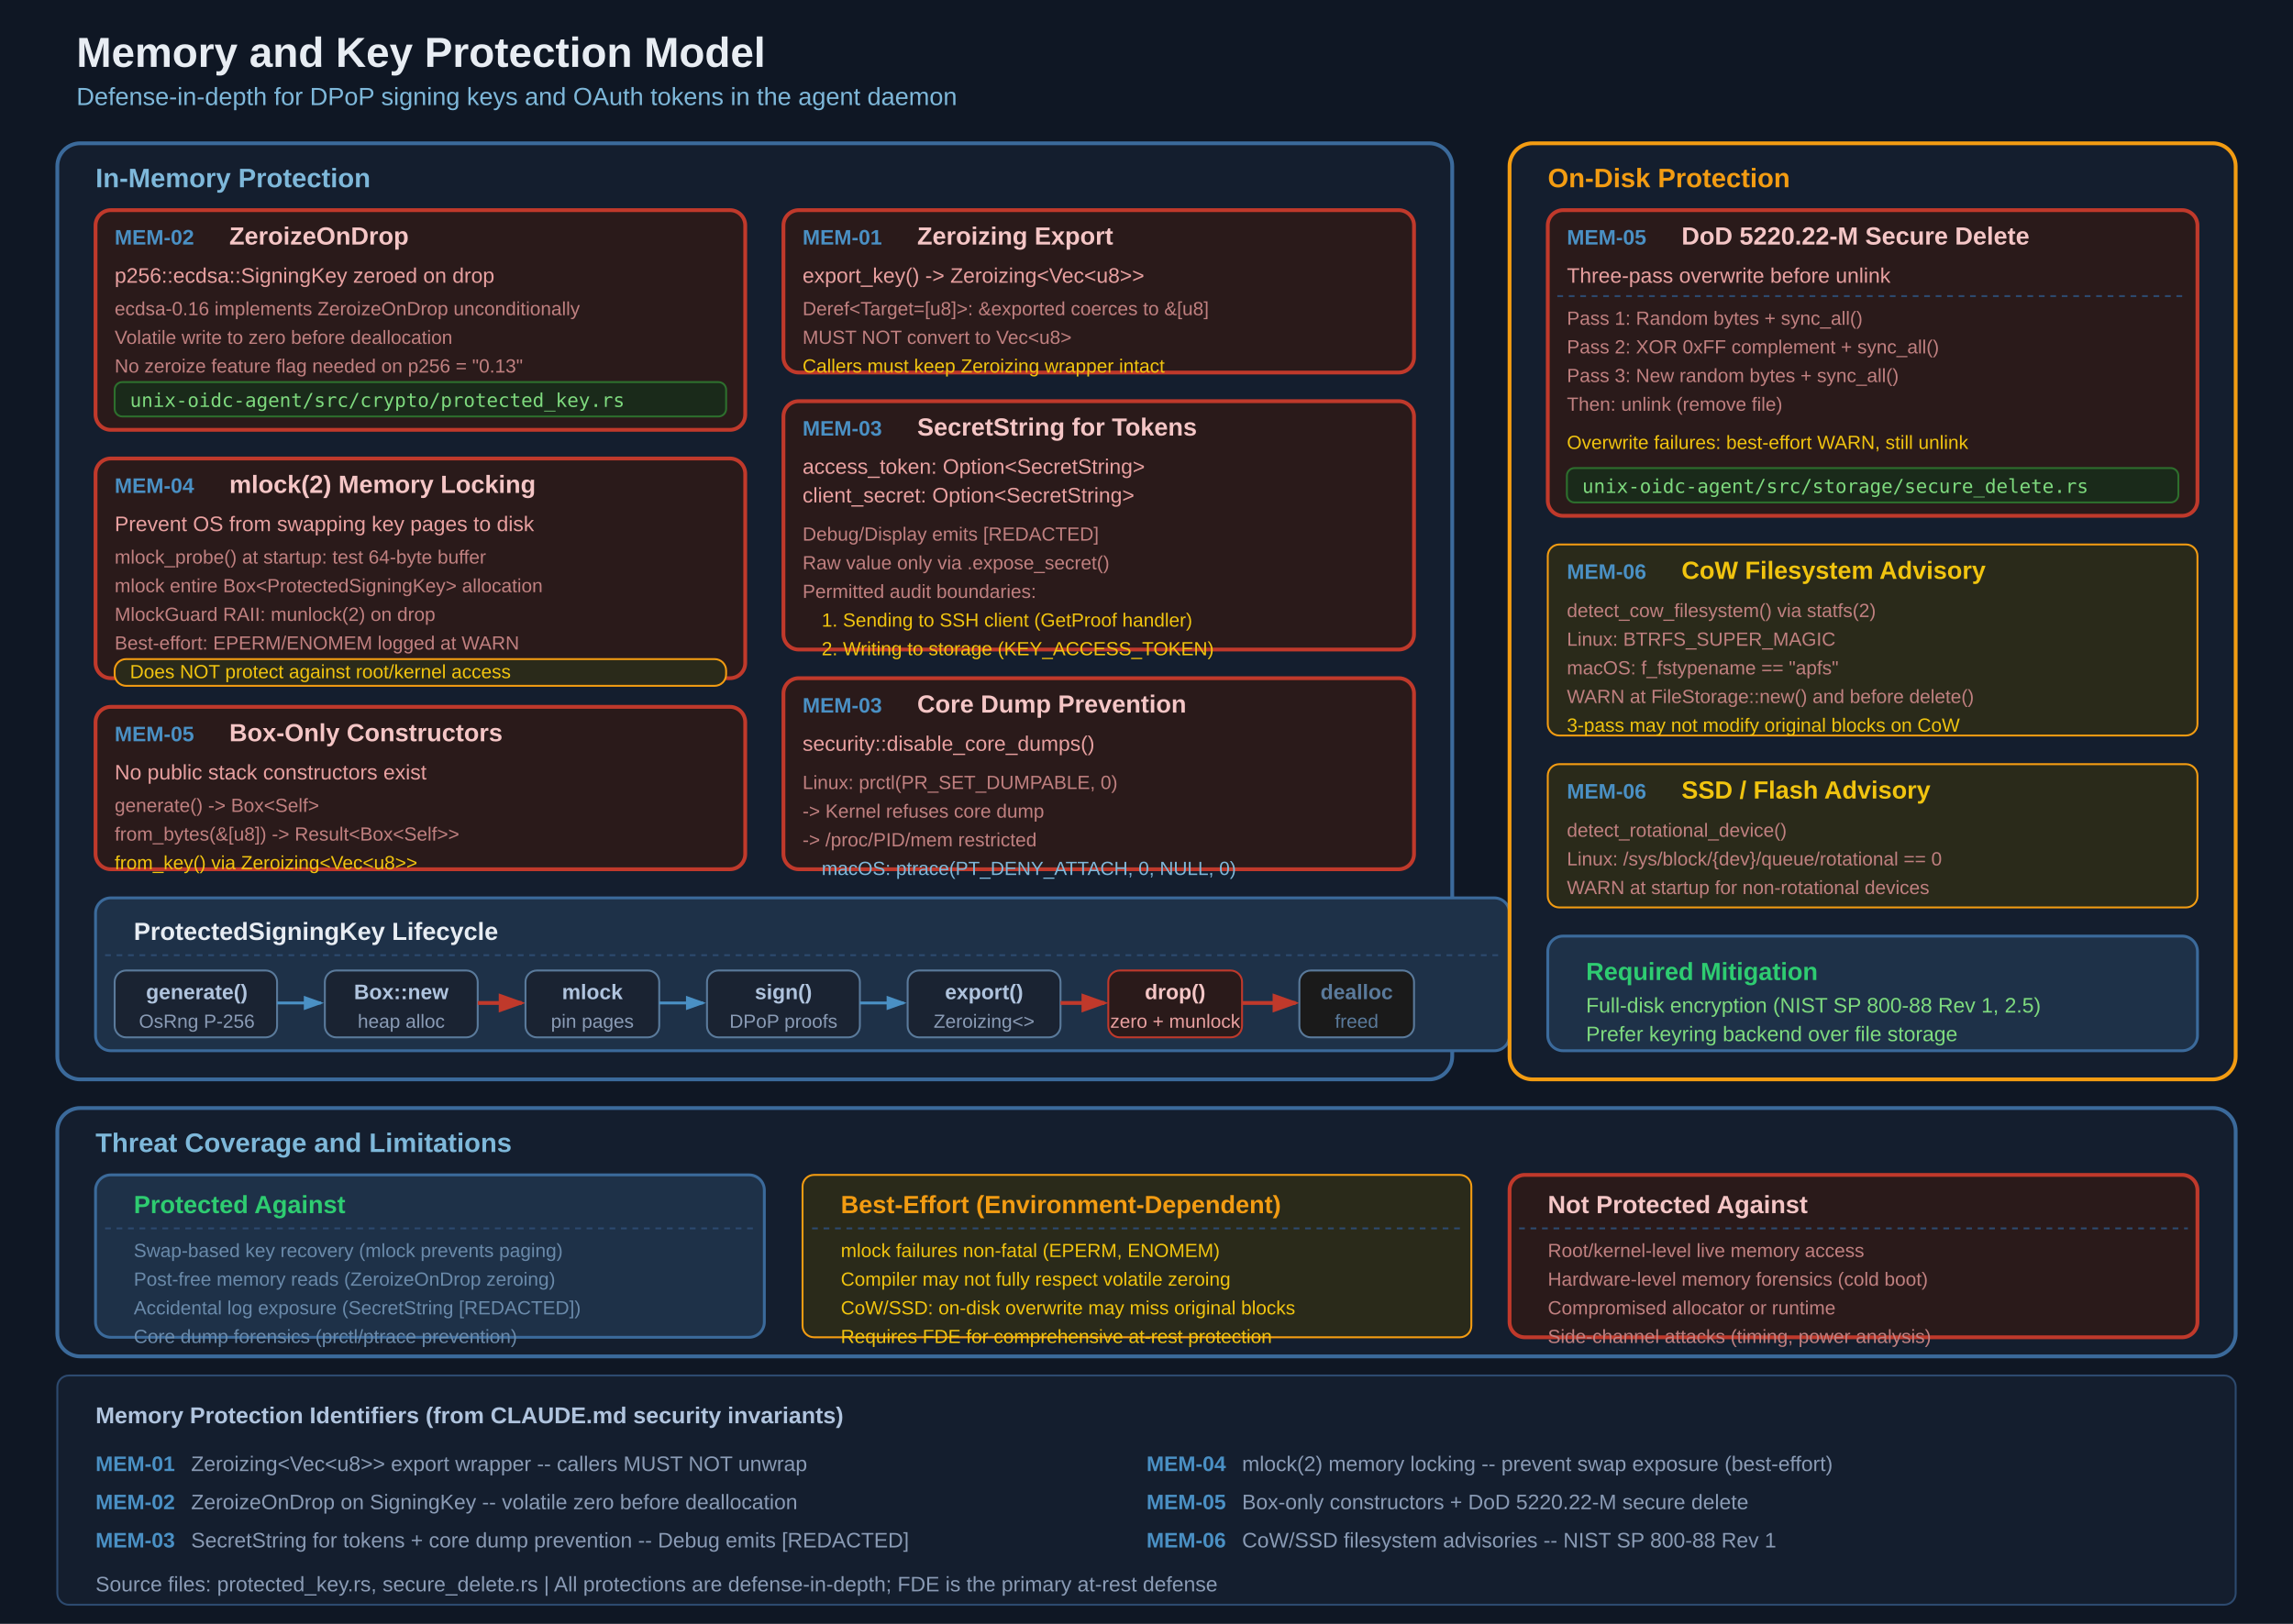
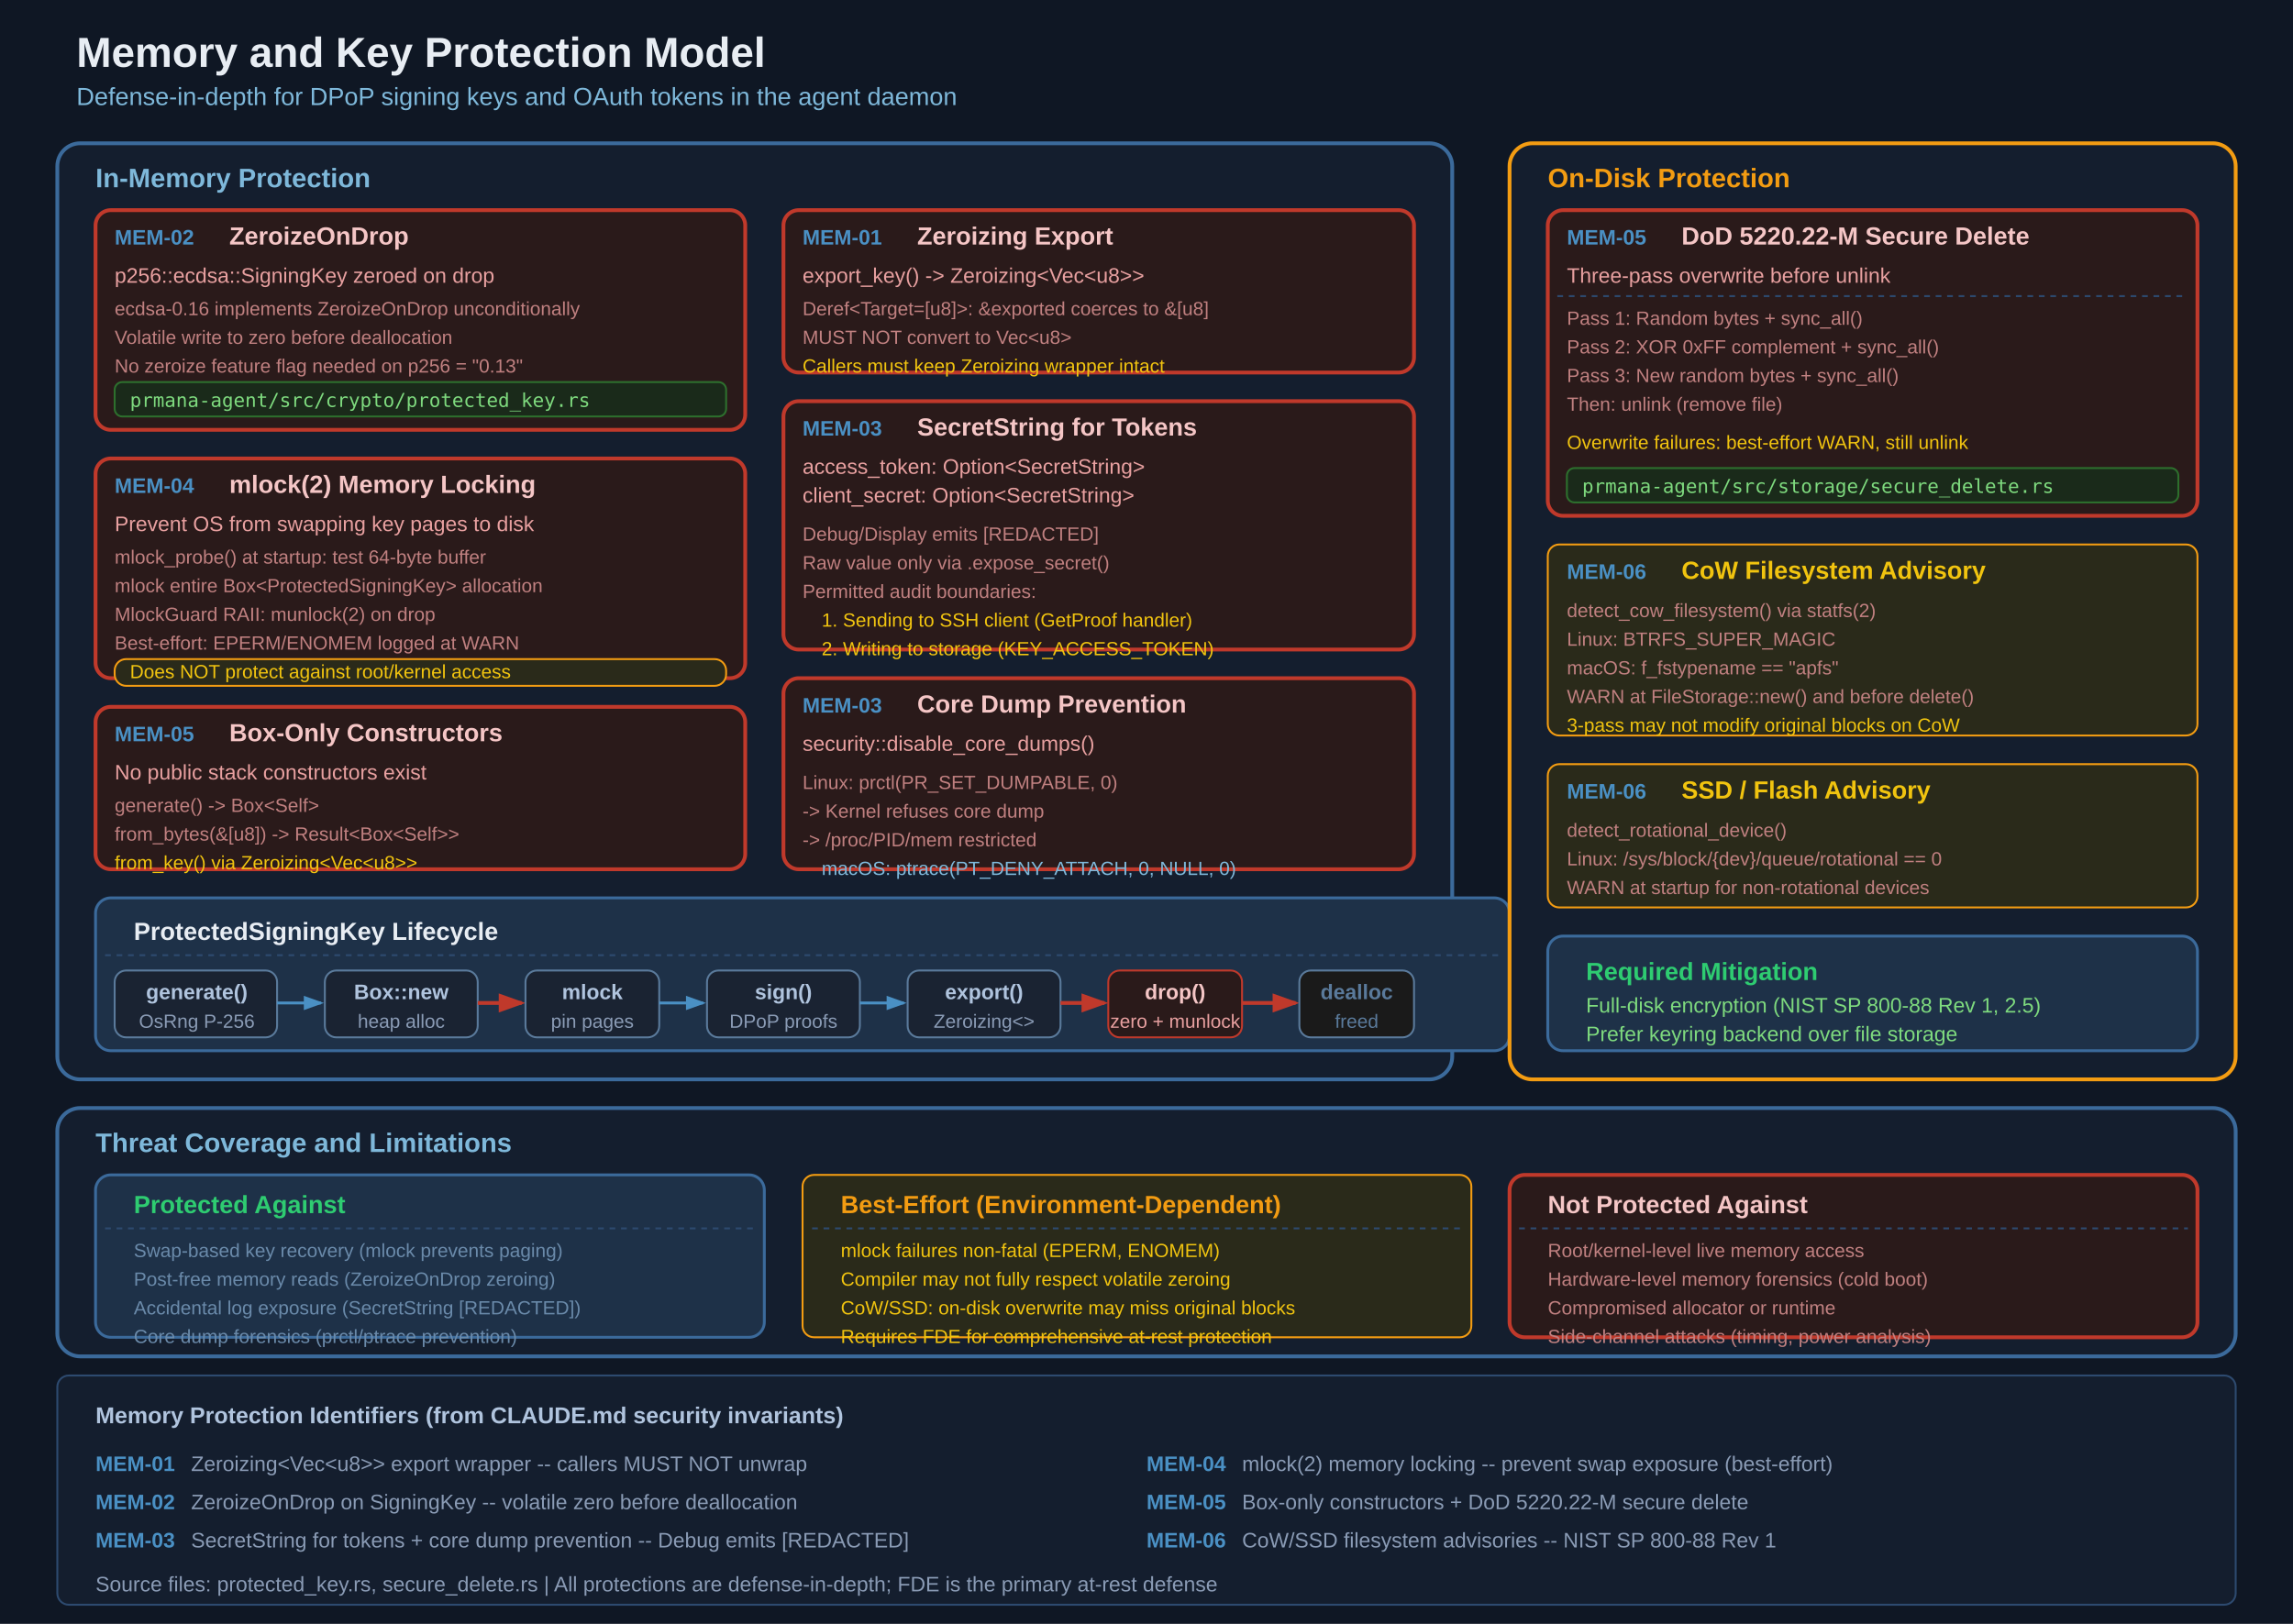
<svg xmlns="http://www.w3.org/2000/svg" viewBox="0 0 1200 850" font-family="'Segoe UI', 'Helvetica Neue', Arial, sans-serif">
  <defs>
    <style>
      .bg { fill: #0f1724; }
      .title { fill: #e8edf3; font-size: 22px; font-weight: 700; }
      .subtitle { fill: #7eb8da; font-size: 13px; }
      .mem-zone { fill: #141e2e; stroke: #3b6a9b; stroke-width: 2; rx: 12; }
      .disk-zone { fill: #141e2e; stroke: #f39c12; stroke-width: 2; rx: 12; }
      .zone-label { fill: #7eb8da; font-size: 14px; font-weight: 600; }
      .zone-label-disk { fill: #f39c12; font-size: 14px; font-weight: 600; }
      .protection { fill: #2a1a1a; stroke: #c0392b; stroke-width: 2; rx: 8; }
      .protection-label { fill: #f5c6c6; font-size: 13px; font-weight: 700; }
      .protection-sub { fill: #e8a0a0; font-size: 11px; }
      .protection-detail { fill: #c08080; font-size: 10px; }
      .component { fill: #1e3148; stroke: #3b6a9b; stroke-width: 1.5; rx: 8; }
      .component-label { fill: #e8edf3; font-size: 13px; font-weight: 600; }
      .component-sub { fill: #8a9bb5; font-size: 11px; }
      .component-detail { fill: #6a8aaa; font-size: 10px; }
      .limitation { fill: #2a2a1a; stroke: #f39c12; stroke-width: 1; rx: 6; }
      .limitation-label { fill: #f1c40f; font-size: 10px; }
      .code-ref { fill: #1a2a1a; stroke: #2d6f2d; stroke-width: 1; rx: 4; }
      .code-text { fill: #7eda7e; font-size: 10px; font-family: 'Menlo', 'Consolas', monospace; }
      .arrow { stroke: #4a90c4; stroke-width: 1.5; fill: none; marker-end: url(#arrowhead); }
      .arrow-protect { stroke: #c0392b; stroke-width: 2; fill: none; marker-end: url(#arrowhead-red); }
      .arrow-label { fill: #b0c4de; font-size: 10px; }
      .mem-id { fill: #4a90c4; font-size: 11px; font-weight: 700; }
      .lifecycle { fill: #1a2332; stroke: #5a7a9b; stroke-width: 1; rx: 6; }
      .lifecycle-label { fill: #b0c4de; font-size: 11px; font-weight: 600; text-anchor: middle; }
      .lifecycle-step { fill: #8a9bb5; font-size: 10px; text-anchor: middle; }
      .legend-box { fill: #141e2e; stroke: #2d4a6f; stroke-width: 1; rx: 6; }
      .legend-text { fill: #8a9bb5; font-size: 11px; }
      .legend-title { fill: #b0c4de; font-size: 12px; font-weight: 600; }
      .section-line { stroke: #2d4a6f; stroke-width: 1; stroke-dasharray: 3 3; }
    </style>
    <marker id="arrowhead" markerWidth="7" markerHeight="5" refX="6" refY="2.5" orient="auto">
      <polygon points="0 0, 7 2.5, 0 5" fill="#4a90c4" />
    </marker>
    <marker id="arrowhead-red" markerWidth="7" markerHeight="5" refX="6" refY="2.5" orient="auto">
      <polygon points="0 0, 7 2.5, 0 5" fill="#c0392b" />
    </marker>
  </defs>
  <rect class="bg" width="1200" height="850" />
  <text class="title" x="40" y="35">Memory and Key Protection Model</text>
  <text class="subtitle" x="40" y="55">Defense-in-depth for DPoP signing keys and OAuth tokens in the agent daemon</text>
  <rect class="mem-zone" x="30" y="75" width="730" height="490" />
  <text class="zone-label" x="50" y="98">In-Memory Protection</text>
  <rect class="protection" x="50" y="110" width="340" height="115" />
  <text class="mem-id" x="60" y="128">MEM-02</text>
  <text class="protection-label" x="120" y="128">ZeroizeOnDrop</text>
  <text class="protection-sub" x="60" y="148">p256::ecdsa::SigningKey zeroed on drop</text>
  <text class="protection-detail" x="60" y="165">ecdsa-0.16 implements ZeroizeOnDrop unconditionally</text>
  <text class="protection-detail" x="60" y="180">Volatile write to zero before deallocation</text>
  <text class="protection-detail" x="60" y="195">No zeroize feature flag needed on p256 = "0.13"</text>
  <rect class="code-ref" x="60" y="200" width="320" height="18" />
-   <text class="code-text" x="68" y="213">unix-oidc-agent/src/crypto/protected_key.rs</text>
+   <text class="code-text" x="68" y="213">prmana-agent/src/crypto/protected_key.rs</text>
  <rect class="protection" x="50" y="240" width="340" height="115" />
  <text class="mem-id" x="60" y="258">MEM-04</text>
  <text class="protection-label" x="120" y="258">mlock(2) Memory Locking</text>
  <text class="protection-sub" x="60" y="278">Prevent OS from swapping key pages to disk</text>
  <text class="protection-detail" x="60" y="295">mlock_probe() at startup: test 64-byte buffer</text>
  <text class="protection-detail" x="60" y="310">mlock entire Box&lt;ProtectedSigningKey&gt; allocation</text>
  <text class="protection-detail" x="60" y="325">MlockGuard RAII: munlock(2) on drop</text>
  <text class="protection-detail" x="60" y="340">Best-effort: EPERM/ENOMEM logged at WARN</text>
  <rect class="limitation" x="60" y="345" width="320" height="14" />
  <text class="limitation-label" x="68" y="355">Does NOT protect against root/kernel access</text>
  <rect class="protection" x="50" y="370" width="340" height="85" />
  <text class="mem-id" x="60" y="388">MEM-05</text>
  <text class="protection-label" x="120" y="388">Box-Only Constructors</text>
  <text class="protection-sub" x="60" y="408">No public stack constructors exist</text>
  <text class="protection-detail" x="60" y="425">generate() -&gt; Box&lt;Self&gt;</text>
  <text class="protection-detail" x="60" y="440">from_bytes(&amp;[u8]) -&gt; Result&lt;Box&lt;Self&gt;&gt;</text>
  <text class="protection-detail" x="60" y="455" style="fill: #f1c40f;">from_key() via Zeroizing&lt;Vec&lt;u8&gt;&gt;</text>
  <rect class="protection" x="410" y="110" width="330" height="85" />
  <text class="mem-id" x="420" y="128">MEM-01</text>
  <text class="protection-label" x="480" y="128">Zeroizing Export</text>
  <text class="protection-sub" x="420" y="148">export_key() -&gt; Zeroizing&lt;Vec&lt;u8&gt;&gt;</text>
  <text class="protection-detail" x="420" y="165">Deref&lt;Target=[u8]&gt;: &amp;exported coerces to &amp;[u8]</text>
  <text class="protection-detail" x="420" y="180">MUST NOT convert to Vec&lt;u8&gt;</text>
  <text class="protection-detail" x="420" y="195" style="fill: #f1c40f;">Callers must keep Zeroizing wrapper intact</text>
  <rect class="protection" x="410" y="210" width="330" height="130" />
  <text class="mem-id" x="420" y="228">MEM-03</text>
  <text class="protection-label" x="480" y="228">SecretString for Tokens</text>
  <text class="protection-sub" x="420" y="248">access_token: Option&lt;SecretString&gt;</text>
  <text class="protection-sub" x="420" y="263">client_secret: Option&lt;SecretString&gt;</text>
  <text class="protection-detail" x="420" y="283">Debug/Display emits [REDACTED]</text>
  <text class="protection-detail" x="420" y="298">Raw value only via .expose_secret()</text>
  <text class="protection-detail" x="420" y="313">Permitted audit boundaries:</text>
  <text class="protection-detail" x="430" y="328" style="fill: #f1c40f;">1. Sending to SSH client (GetProof handler)</text>
  <text class="protection-detail" x="430" y="343" style="fill: #f1c40f;">2. Writing to storage (KEY_ACCESS_TOKEN)</text>
  <rect class="protection" x="410" y="355" width="330" height="100" />
  <text class="mem-id" x="420" y="373">MEM-03</text>
  <text class="protection-label" x="480" y="373">Core Dump Prevention</text>
  <text class="protection-sub" x="420" y="393">security::disable_core_dumps()</text>
  <text class="protection-detail" x="420" y="413">Linux: prctl(PR_SET_DUMPABLE, 0)</text>
  <text class="protection-detail" x="420" y="428">  -&gt; Kernel refuses core dump</text>
  <text class="protection-detail" x="420" y="443">  -&gt; /proc/PID/mem restricted</text>
  <text class="protection-detail" x="430" y="458" style="fill: #7eb8da;">macOS: ptrace(PT_DENY_ATTACH, 0, NULL, 0)</text>
  <rect class="component" x="50" y="470" width="740" height="80" />
  <text class="component-label" x="70" y="492">ProtectedSigningKey Lifecycle</text>
  <line class="section-line" x1="55" y1="500" x2="785" y2="500" />
  <rect class="lifecycle" x="60" y="508" width="85" height="35" />
  <text class="lifecycle-label" x="103" y="523">generate()</text>
  <text class="lifecycle-step" x="103" y="538">OsRng P-256</text>
  <path class="arrow" d="M 145,525 L 168,525" />
  <rect class="lifecycle" x="170" y="508" width="80" height="35" />
  <text class="lifecycle-label" x="210" y="523">Box::new</text>
  <text class="lifecycle-step" x="210" y="538">heap alloc</text>
  <path class="arrow-protect" d="M 250,525 L 273,525" />
  <rect class="lifecycle" x="275" y="508" width="70" height="35" />
  <text class="lifecycle-label" x="310" y="523">mlock</text>
  <text class="lifecycle-step" x="310" y="538">pin pages</text>
  <path class="arrow" d="M 345,525 L 368,525" />
  <rect class="lifecycle" x="370" y="508" width="80" height="35" />
  <text class="lifecycle-label" x="410" y="523">sign()</text>
  <text class="lifecycle-step" x="410" y="538">DPoP proofs</text>
  <path class="arrow" d="M 450,525 L 473,525" />
  <rect class="lifecycle" x="475" y="508" width="80" height="35" />
  <text class="lifecycle-label" x="515" y="523">export()</text>
  <text class="lifecycle-step" x="515" y="538">Zeroizing&lt;&gt;</text>
  <path class="arrow-protect" d="M 555,525 L 578,525" />
  <rect class="lifecycle" x="580" y="508" width="70" height="35" style="fill: #2a1a1a; stroke: #c0392b;" />
  <text class="lifecycle-label" x="615" y="523" style="fill: #f5c6c6;">drop()</text>
  <text class="lifecycle-step" x="615" y="538" style="fill: #e8a0a0;">zero + munlock</text>
  <path class="arrow-protect" d="M 650,525 L 678,525" />
  <rect class="lifecycle" x="680" y="508" width="60" height="35" style="fill: #1a1a1a; stroke: #5a7a9b;" />
  <text class="lifecycle-label" x="710" y="523" style="fill: #5a7a9b;">dealloc</text>
  <text class="lifecycle-step" x="710" y="538" style="fill: #5a7a9b;">freed</text>
  <rect class="disk-zone" x="790" y="75" width="380" height="490" />
  <text class="zone-label-disk" x="810" y="98">On-Disk Protection</text>
  <rect class="protection" x="810" y="110" width="340" height="160" />
  <text class="mem-id" x="820" y="128">MEM-05</text>
  <text class="protection-label" x="880" y="128">DoD 5220.22-M Secure Delete</text>
  <text class="protection-sub" x="820" y="148">Three-pass overwrite before unlink</text>
  <line class="section-line" x1="815" y1="155" x2="1145" y2="155" />
  <text class="protection-detail" x="820" y="170">Pass 1: Random bytes + sync_all()</text>
  <text class="protection-detail" x="820" y="185">Pass 2: XOR 0xFF complement + sync_all()</text>
  <text class="protection-detail" x="820" y="200">Pass 3: New random bytes + sync_all()</text>
  <text class="protection-detail" x="820" y="215">Then: unlink (remove file)</text>
  <text class="protection-detail" x="820" y="235" style="fill: #f1c40f;">Overwrite failures: best-effort WARN, still unlink</text>
  <rect class="code-ref" x="820" y="245" width="320" height="18" />
-   <text class="code-text" x="828" y="258">unix-oidc-agent/src/storage/secure_delete.rs</text>
+   <text class="code-text" x="828" y="258">prmana-agent/src/storage/secure_delete.rs</text>
  <rect class="limitation" x="810" y="285" width="340" height="100" />
  <text class="mem-id" x="820" y="303">MEM-06</text>
  <text class="protection-label" x="880" y="303" style="fill: #f1c40f;">CoW Filesystem Advisory</text>
  <text class="protection-detail" x="820" y="323">detect_cow_filesystem() via statfs(2)</text>
  <text class="protection-detail" x="820" y="338">Linux: BTRFS_SUPER_MAGIC</text>
  <text class="protection-detail" x="820" y="353">macOS: f_fstypename == "apfs"</text>
  <text class="protection-detail" x="820" y="368">WARN at FileStorage::new() and before delete()</text>
  <text class="limitation-label" x="820" y="383">3-pass may not modify original blocks on CoW</text>
  <rect class="limitation" x="810" y="400" width="340" height="75" />
  <text class="mem-id" x="820" y="418">MEM-06</text>
  <text class="protection-label" x="880" y="418" style="fill: #f1c40f;">SSD / Flash Advisory</text>
  <text class="protection-detail" x="820" y="438">detect_rotational_device()</text>
  <text class="protection-detail" x="820" y="453">Linux: /sys/block/{dev}/queue/rotational == 0</text>
  <text class="protection-detail" x="820" y="468">WARN at startup for non-rotational devices</text>
  <rect class="component" x="810" y="490" width="340" height="60" />
  <text class="component-label" x="830" y="513" style="fill: #2ecc71;">Required Mitigation</text>
  <text class="component-sub" x="830" y="530" style="fill: #7eda7e;">Full-disk encryption (NIST SP 800-88 Rev 1, 2.5)</text>
  <text class="component-sub" x="830" y="545" style="fill: #7eda7e;">Prefer keyring backend over file storage</text>
  <rect class="mem-zone" x="30" y="580" width="1140" height="130" />
  <text class="zone-label" x="50" y="603">Threat Coverage and Limitations</text>
  <rect class="component" x="50" y="615" width="350" height="85" />
  <text class="component-label" x="70" y="635" style="fill: #2ecc71;">Protected Against</text>
  <line class="section-line" x1="55" y1="643" x2="395" y2="643" />
  <text class="component-detail" x="70" y="658">Swap-based key recovery (mlock prevents paging)</text>
  <text class="component-detail" x="70" y="673">Post-free memory reads (ZeroizeOnDrop zeroing)</text>
  <text class="component-detail" x="70" y="688">Accidental log exposure (SecretString [REDACTED])</text>
  <text class="component-detail" x="70" y="703">Core dump forensics (prctl/ptrace prevention)</text>
  <rect class="limitation" x="420" y="615" width="350" height="85" />
  <text class="protection-label" x="440" y="635" style="fill: #f39c12;">Best-Effort (Environment-Dependent)</text>
  <line class="section-line" x1="425" y1="643" x2="765" y2="643" />
  <text class="limitation-label" x="440" y="658">mlock failures non-fatal (EPERM, ENOMEM)</text>
  <text class="limitation-label" x="440" y="673">Compiler may not fully respect volatile zeroing</text>
  <text class="limitation-label" x="440" y="688">CoW/SSD: on-disk overwrite may miss original blocks</text>
  <text class="limitation-label" x="440" y="703">Requires FDE for comprehensive at-rest protection</text>
  <rect class="protection" x="790" y="615" width="360" height="85" />
  <text class="protection-label" x="810" y="635">Not Protected Against</text>
  <line class="section-line" x1="795" y1="643" x2="1145" y2="643" />
  <text class="protection-detail" x="810" y="658">Root/kernel-level live memory access</text>
  <text class="protection-detail" x="810" y="673">Hardware-level memory forensics (cold boot)</text>
  <text class="protection-detail" x="810" y="688">Compromised allocator or runtime</text>
  <text class="protection-detail" x="810" y="703">Side-channel attacks (timing, power analysis)</text>
  <rect class="legend-box" x="30" y="720" width="1140" height="120" />
  <text class="legend-title" x="50" y="745">Memory Protection Identifiers (from CLAUDE.md security invariants)</text>
  <text class="mem-id" x="50" y="770">MEM-01</text>
  <text class="legend-text" x="100" y="770">Zeroizing&lt;Vec&lt;u8&gt;&gt; export wrapper -- callers MUST NOT unwrap</text>
  <text class="mem-id" x="50" y="790">MEM-02</text>
  <text class="legend-text" x="100" y="790">ZeroizeOnDrop on SigningKey -- volatile zero before deallocation</text>
  <text class="mem-id" x="50" y="810">MEM-03</text>
  <text class="legend-text" x="100" y="810">SecretString for tokens + core dump prevention -- Debug emits [REDACTED]</text>
  <text class="mem-id" x="600" y="770">MEM-04</text>
  <text class="legend-text" x="650" y="770">mlock(2) memory locking -- prevent swap exposure (best-effort)</text>
  <text class="mem-id" x="600" y="790">MEM-05</text>
  <text class="legend-text" x="650" y="790">Box-only constructors + DoD 5220.22-M secure delete</text>
  <text class="mem-id" x="600" y="810">MEM-06</text>
  <text class="legend-text" x="650" y="810">CoW/SSD filesystem advisories -- NIST SP 800-88 Rev 1</text>
  <text class="legend-text" x="50" y="833">Source files: protected_key.rs, secure_delete.rs  |  All protections are defense-in-depth; FDE is the primary at-rest defense</text>
</svg>
